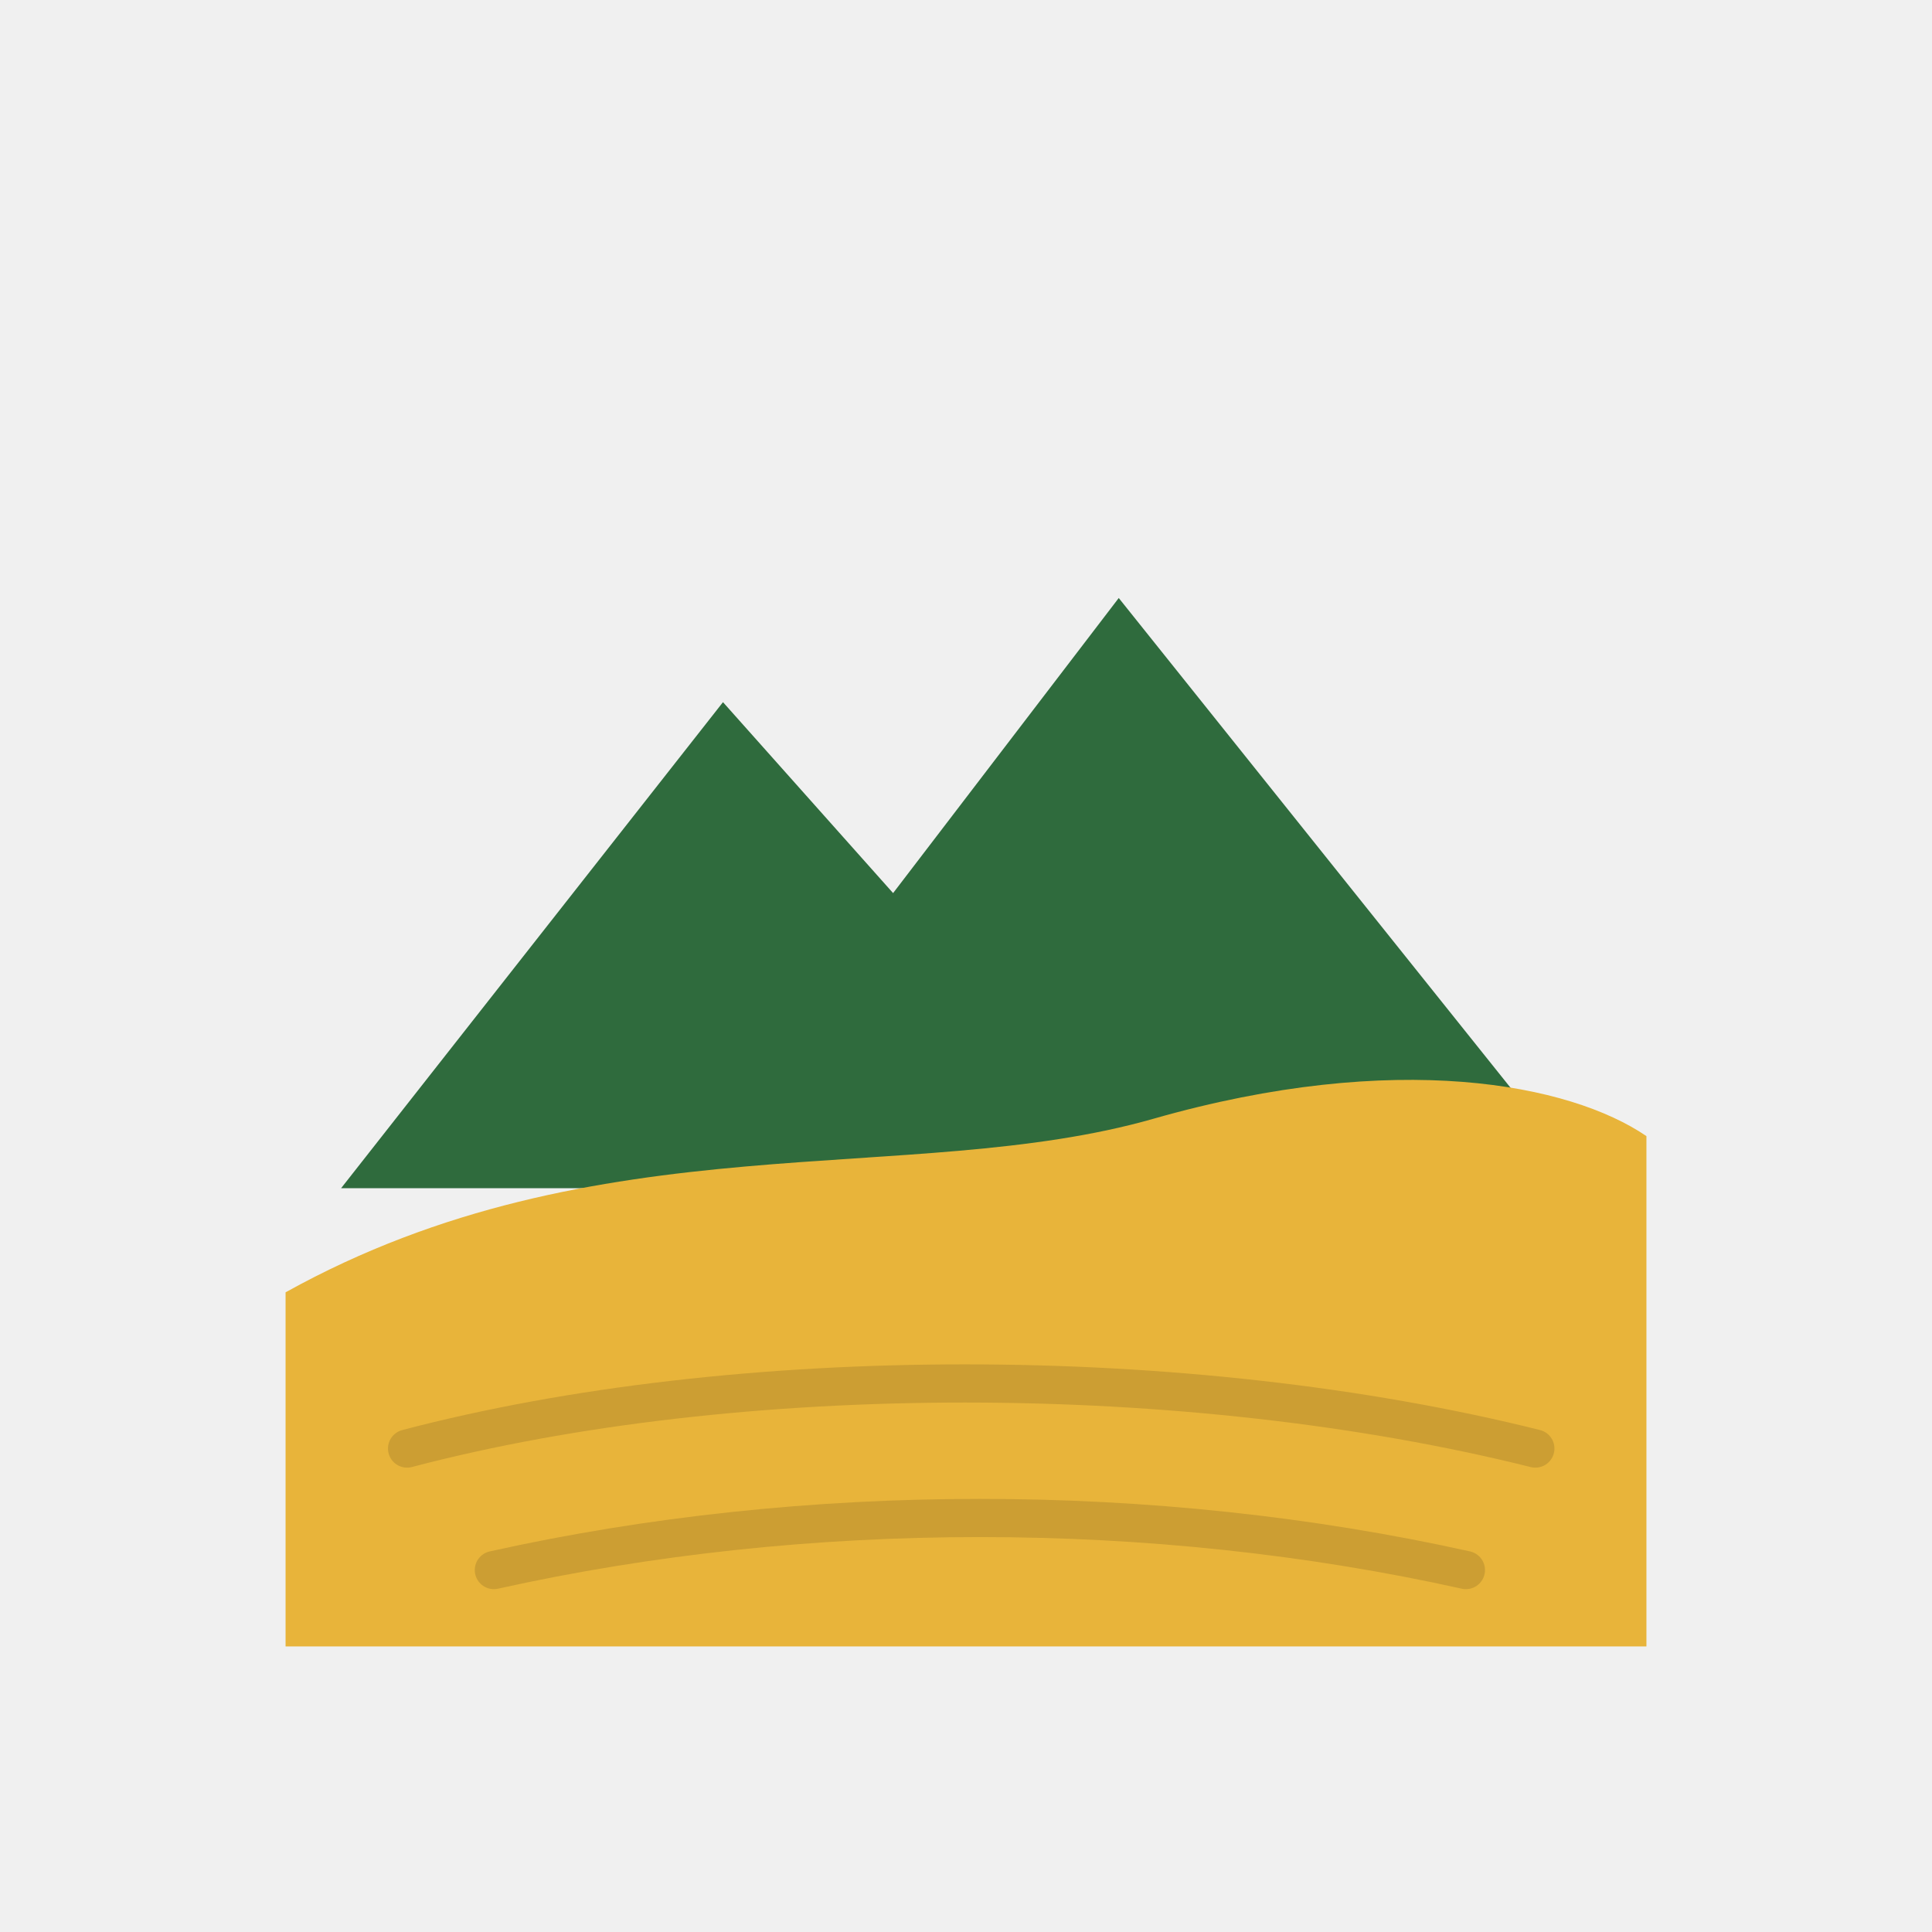
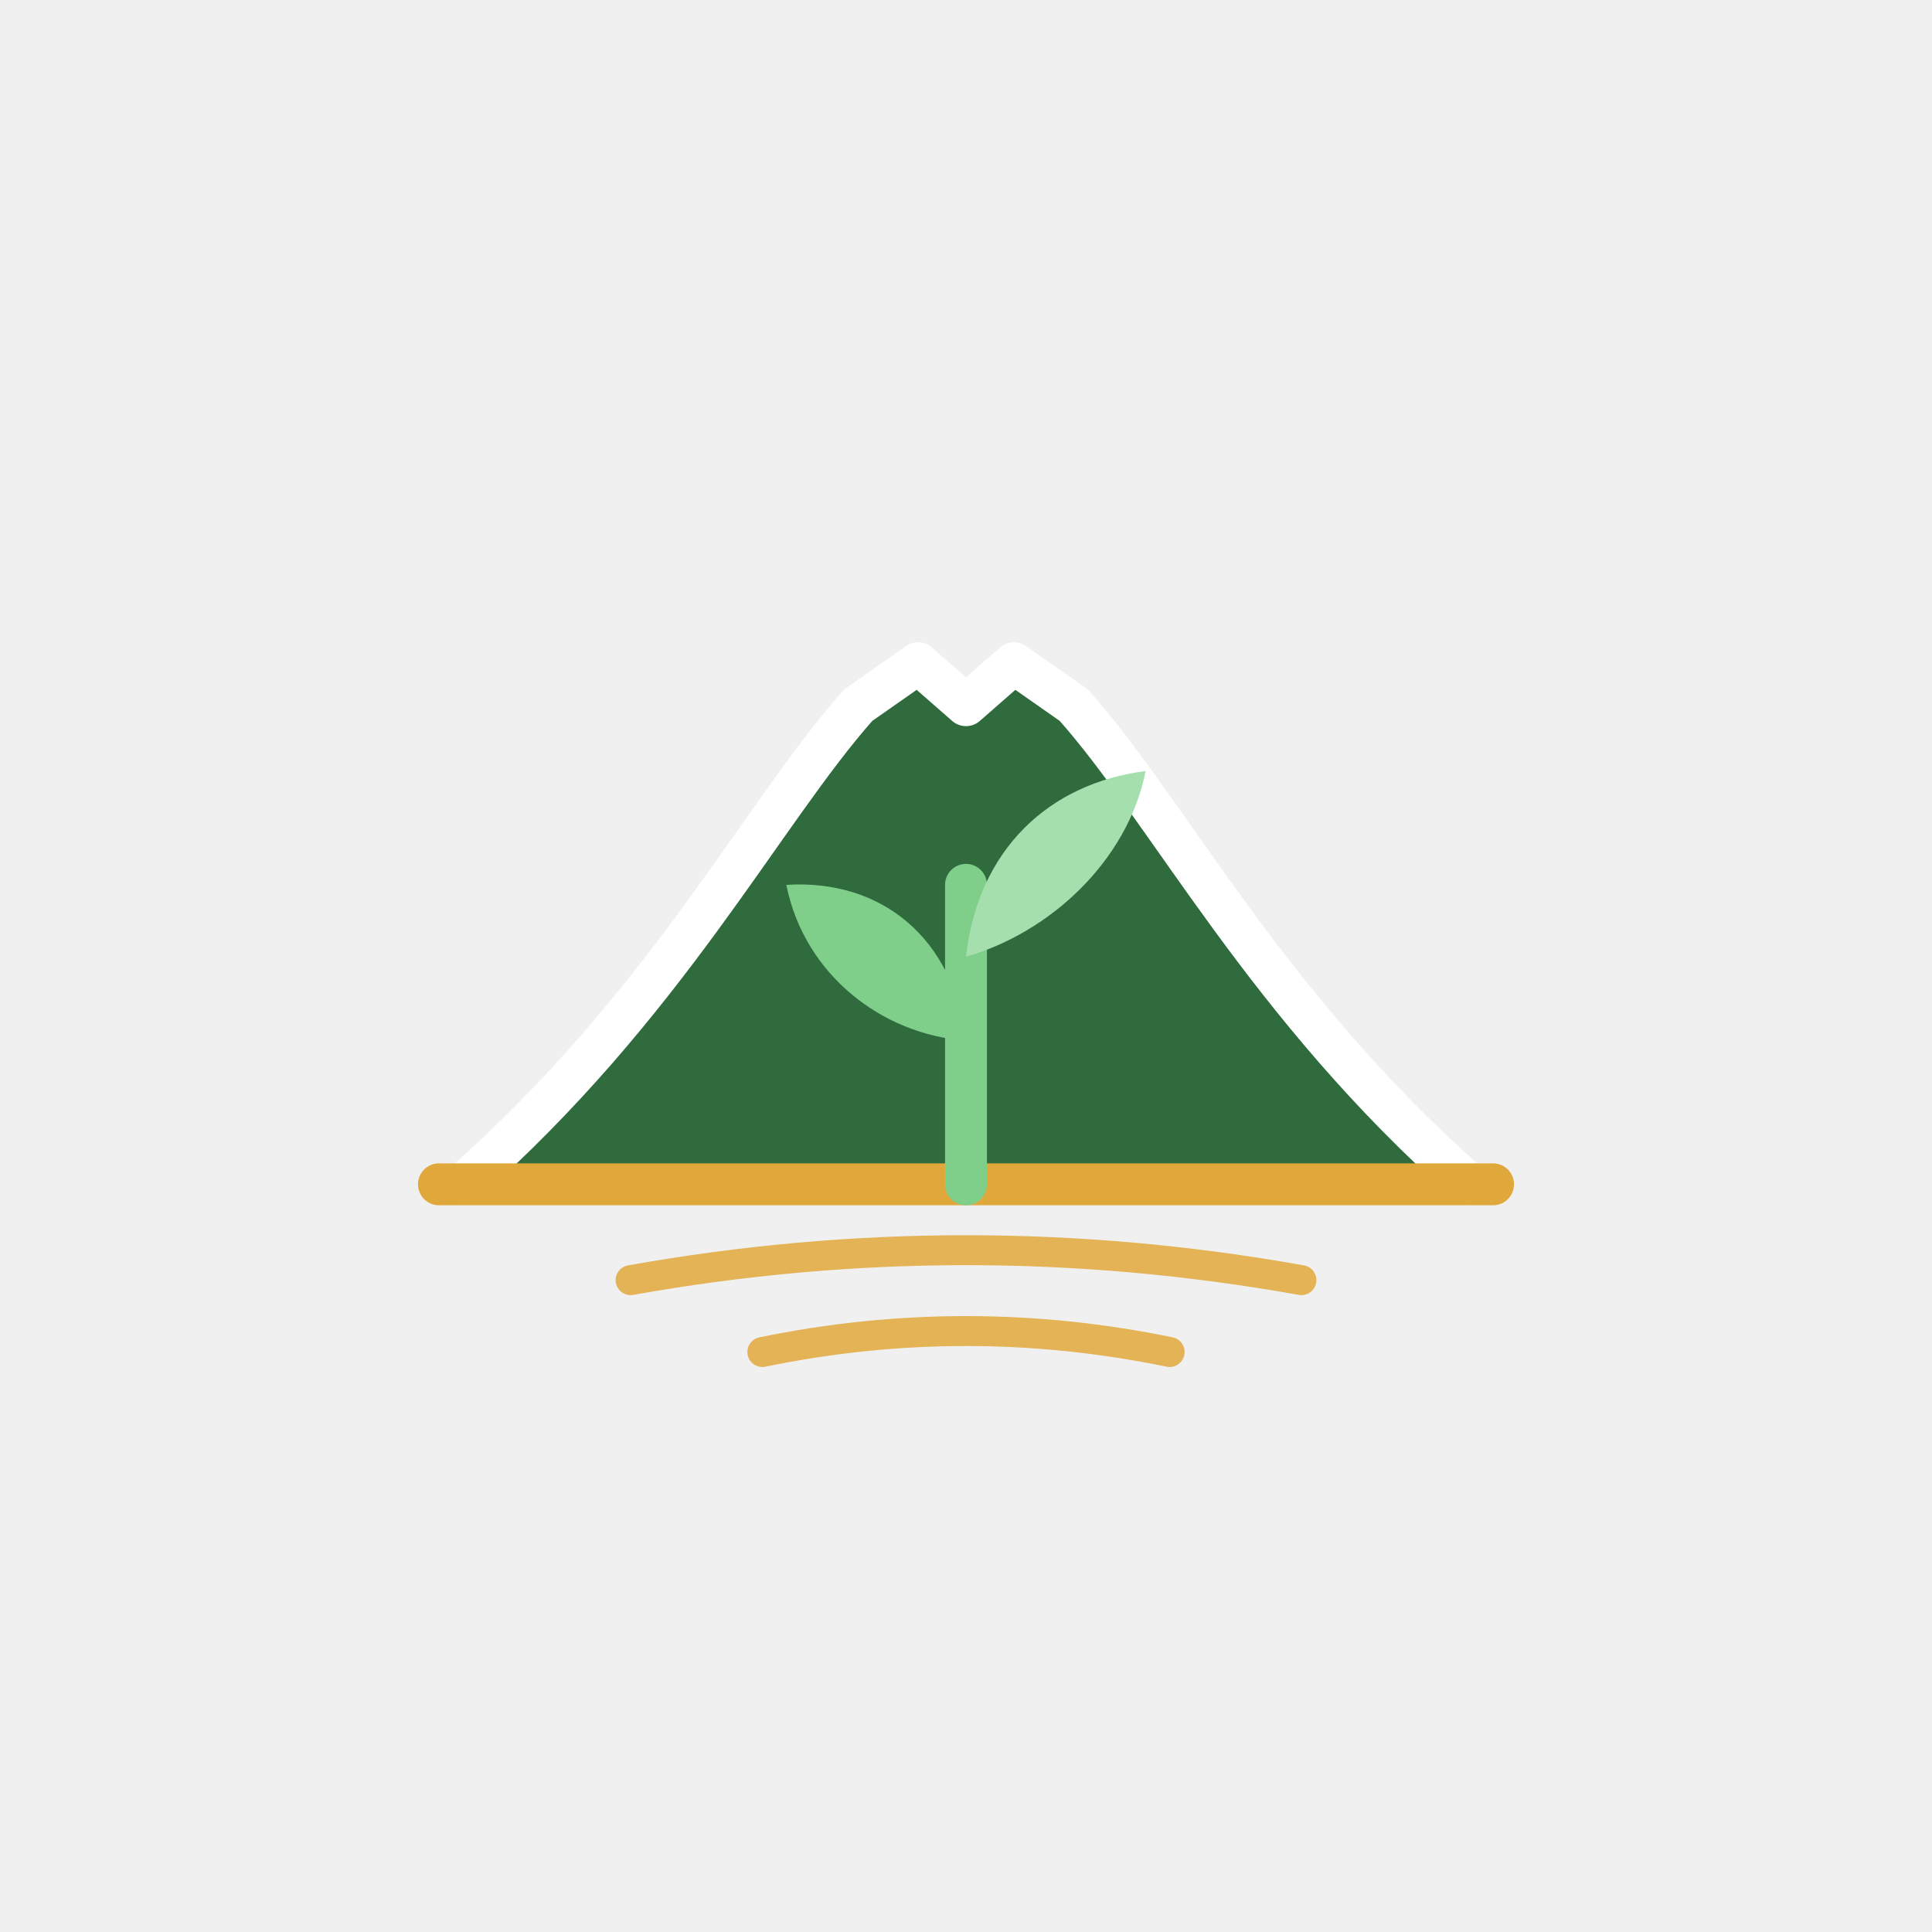
- <svg xmlns="http://www.w3.org/2000/svg" viewBox="0 0 1024 1024">
-   <g transform="translate(512 512) scale(0.92) translate(-512 -512)">
-     <path d="M152 640 L372 360 L470 470 L600 300 L872 640 Z" fill="#2f6b3d" />
-     <path d="M120 700 C300 600 480 640 620 600 S860 580 904 610 L904 904 L120 904 Z" fill="#e8b43a" />
-     <path d="M190 790 C380 740 640 740 840 790" fill="none" stroke="#cc9e33" stroke-width="22" stroke-linecap="round" />
-     <path d="M240 860 C420 820 620 820 800 860" fill="none" stroke="#cc9e33" stroke-width="22" stroke-linecap="round" />
+ <svg xmlns="http://www.w3.org/2000/svg" viewBox="0 0 200 200">
+   <g transform="translate(100 104) scale(0.62) translate(-100 -120)">
+     <path d="M16 150 C50 120 66 88 82 70 L92 63 L100 70 L108 63 L118 70 C134 88 150 120 184 150 Z" fill="#2f6b3d" />
+     <path d="M16 150 C50 120 66 88 82 70 L92 63 L100 70 L108 63 L118 70 C134 88 150 120 184 150" fill="none" stroke="#ffffff" stroke-width="7" stroke-linecap="round" stroke-linejoin="round" />
+     <path d="M12 150 H188" stroke="#e0a83a" stroke-width="7" stroke-linecap="round" />
+     <path d="M44 166 Q100 156 156 166" fill="none" stroke="#e0a83a" stroke-width="5" stroke-linecap="round" opacity=".85" />
+     <path d="M66 178 Q100 171 134 178" fill="none" stroke="#e0a83a" stroke-width="5" stroke-linecap="round" opacity=".85" />
+     <path d="M100 150 C100 134 100 120 100 100" fill="none" stroke="#7fcf8a" stroke-width="7" stroke-linecap="round" />
+     <path d="M100 126 C86 125 73 115 70 100 C86 99 98 109 100 126 Z" fill="#7fcf8a" />
+     <path d="M100 112 C114 108 127 96 130 81 C114 83 102 94 100 112 Z" fill="#a6dfae" />
  </g>
</svg>
